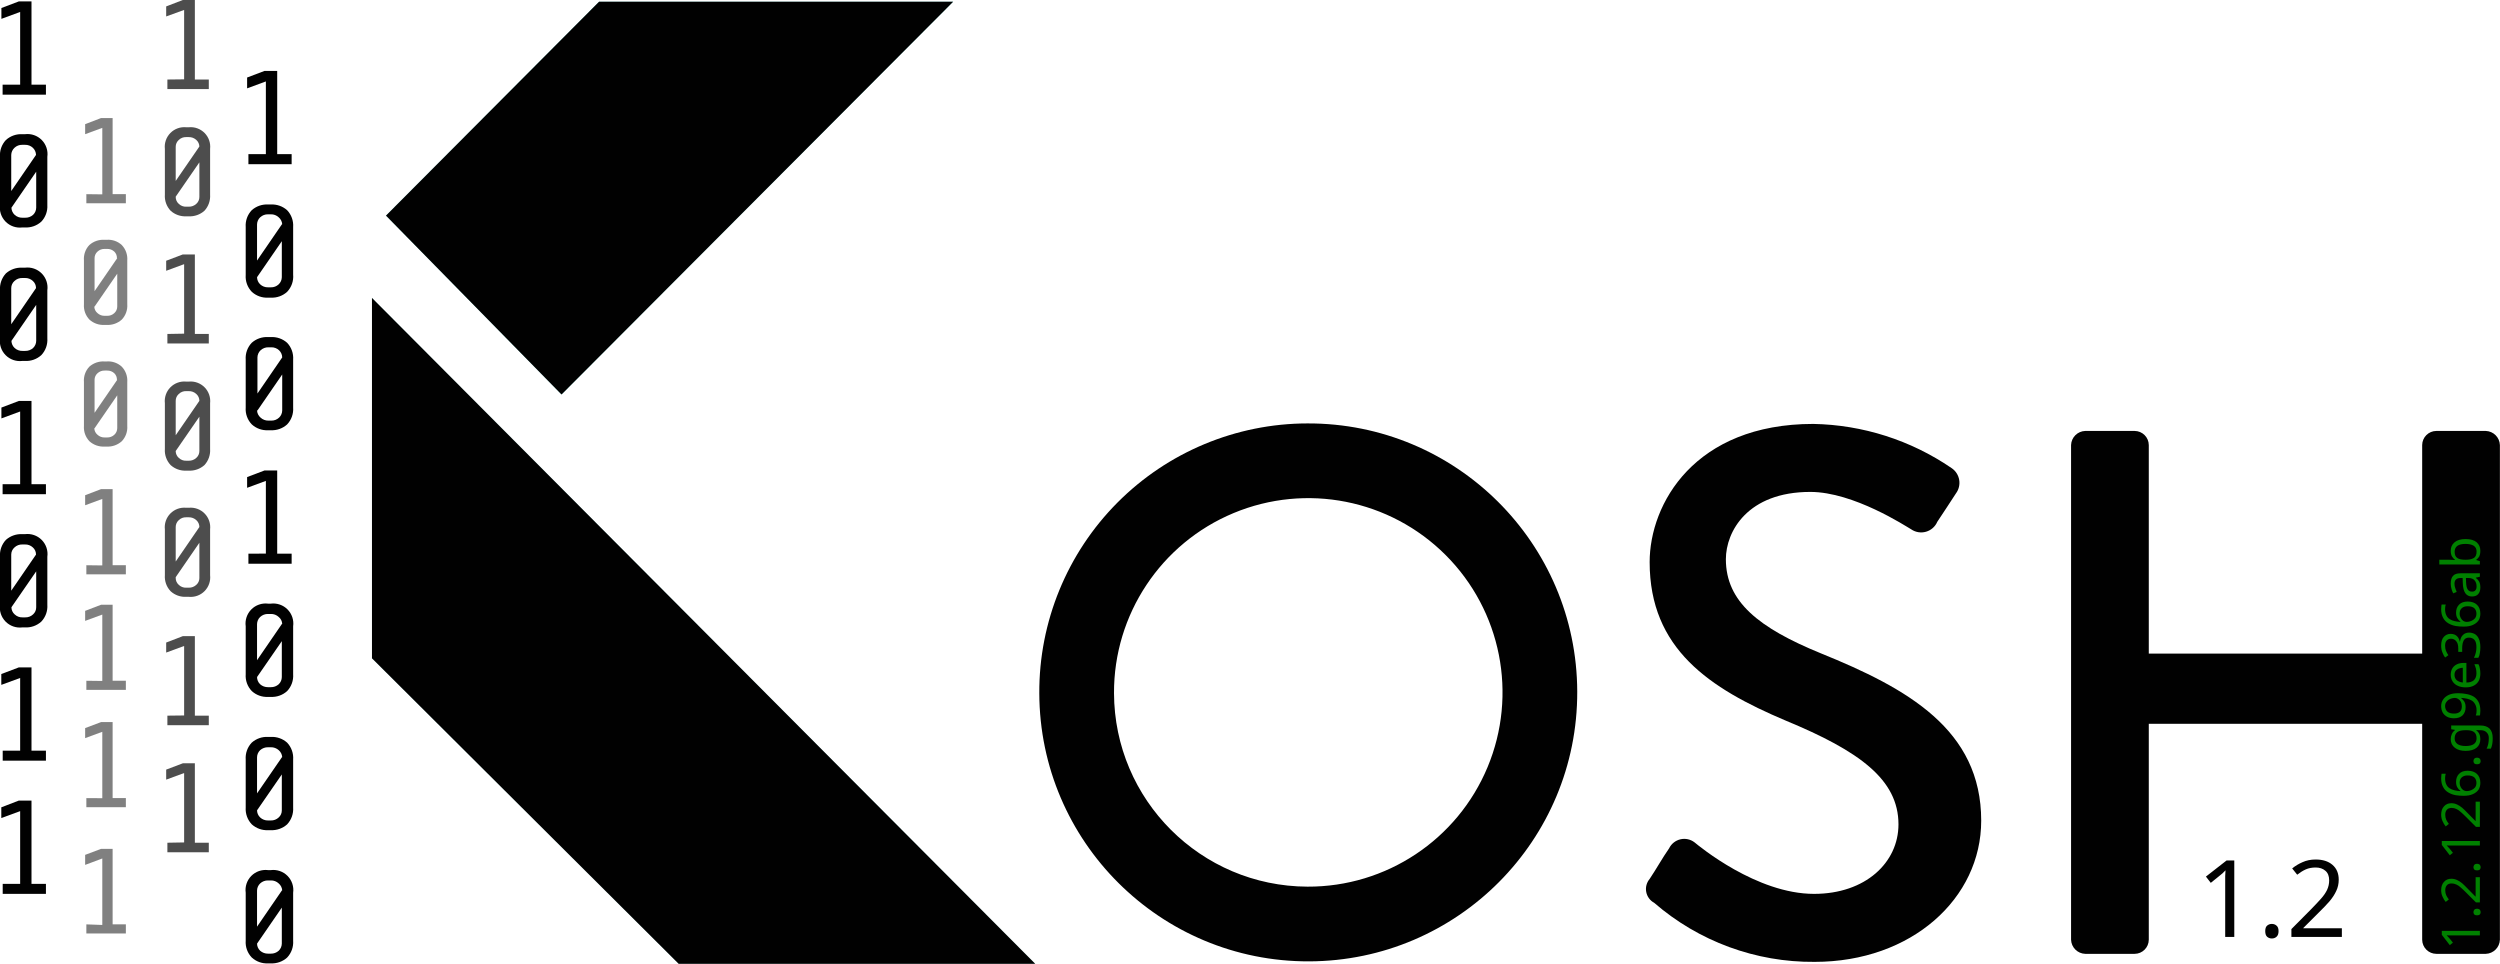
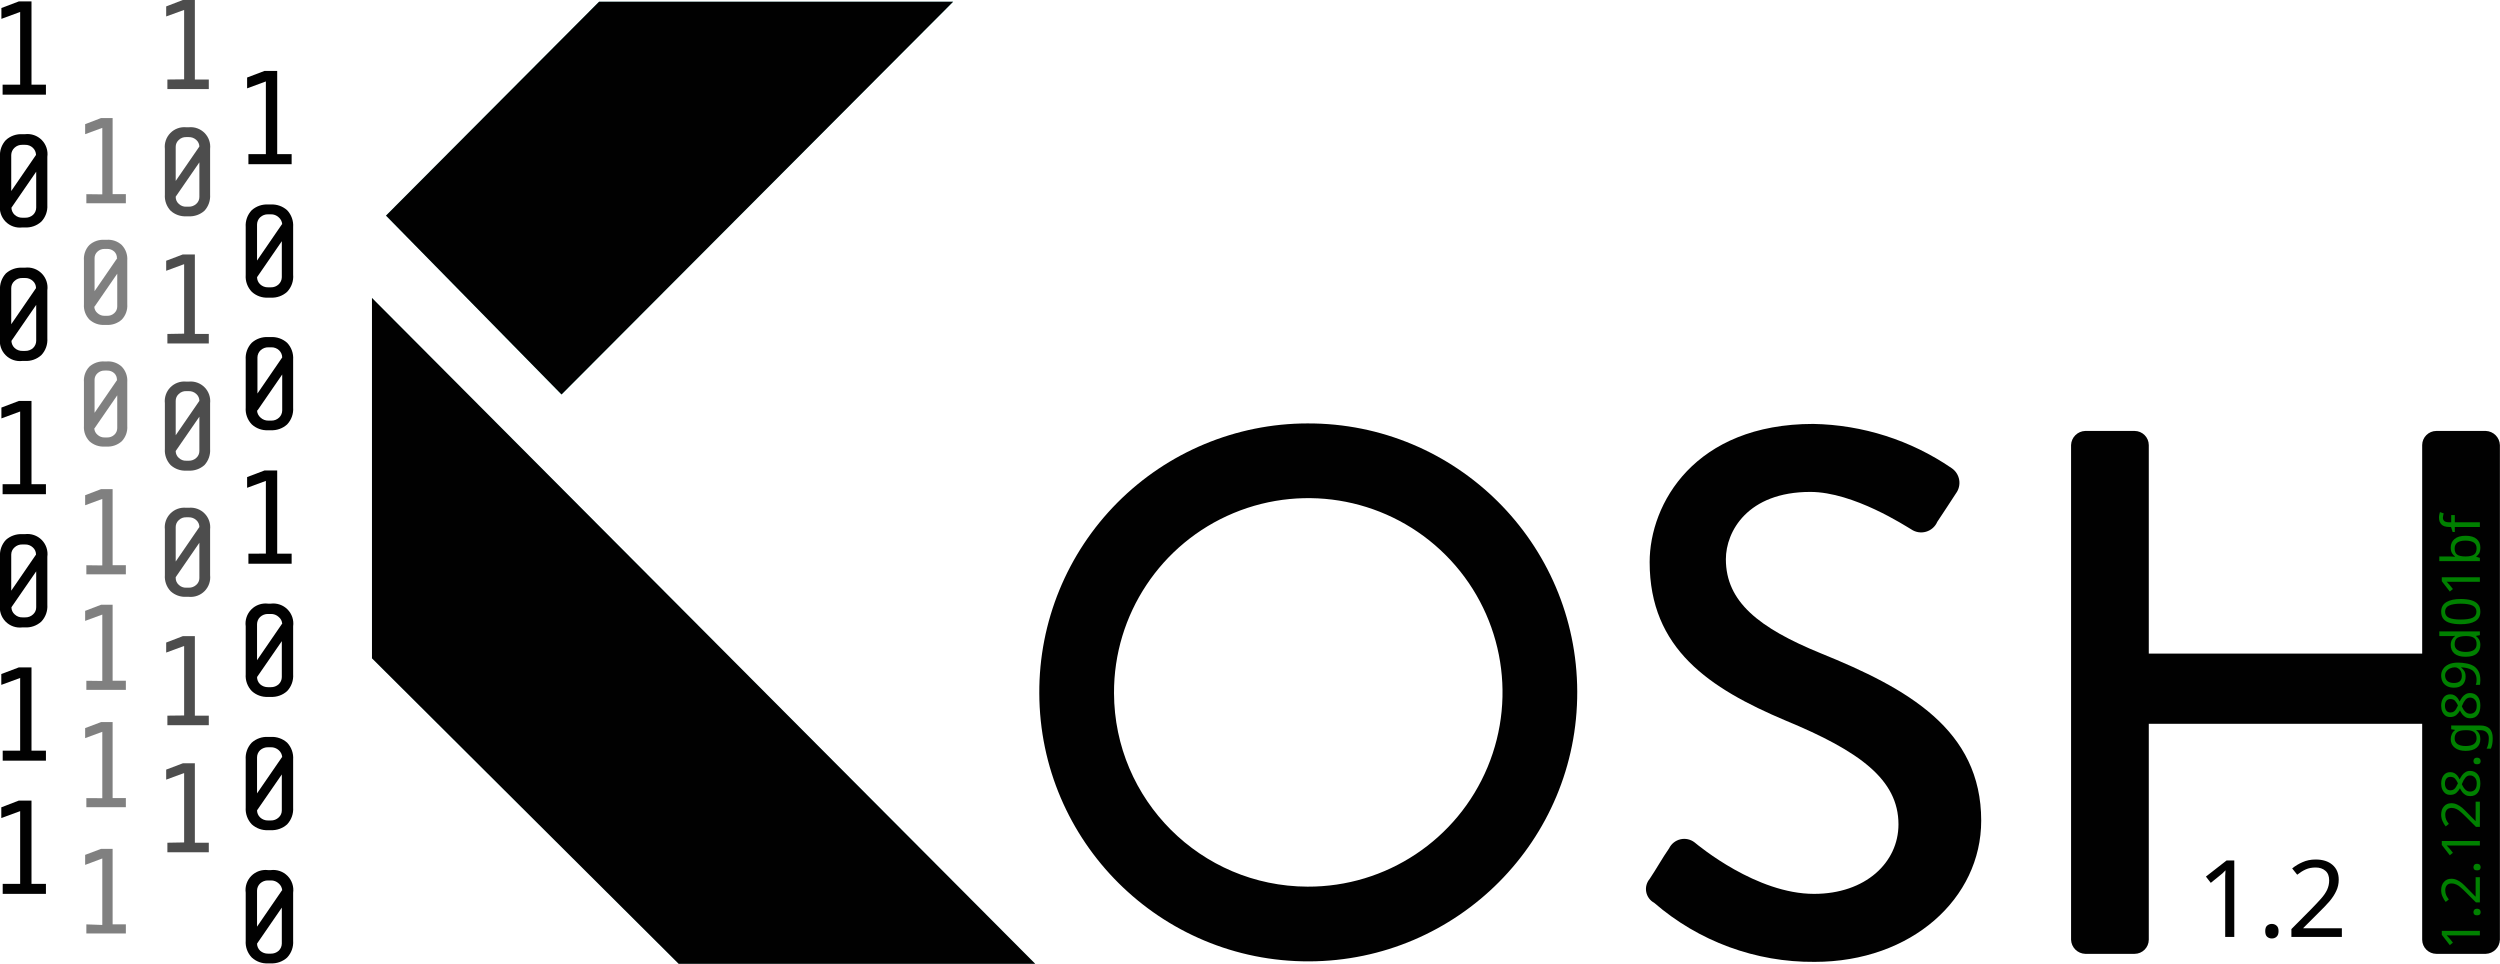
<svg xmlns="http://www.w3.org/2000/svg" viewBox="0 0 249.28 96.1" version="1.1" id="svg5833">
  <defs id="defs5750">
    <style id="style5748">.cls-1{isolation:isolate;}.cls-2,.cls-3,.cls-4,.cls-6{fill:#010101;}.cls-2,.cls-3,.cls-4,.cls-5{mix-blend-mode:multiply;}.cls-3{opacity:0.7;}.cls-4{opacity:0.5;}.cls-5{fill:#afdedc;}</style>
  </defs>
  <path class="cls-2" d="m 0.26,8.44 v 1 h 4.32 v -1 H 3.14 V 0.14 H 1.88 L 0.14,0.8 V 1.88 L 2.01,1.19 v 7.25 z" id="path5752" style="isolation:isolate;mix-blend-mode:multiply;fill:#010101" />
  <path class="cls-2" d="M 4.72,20.45 V 15.64 A 2,2 0 0 0 2.49,13.38 H 2.23 A 2.25,2.25 0 0 0 0.59,13.96 2.21,2.21 0 0 0 0,15.64 v 4.78 a 2,2 0 0 0 2.23,2.26 h 0.26 a 2.24,2.24 0 0 0 1.63,-0.58 2.21,2.21 0 0 0 0.6,-1.65 z m -1.13,-5 -2.47,3.6 v -3.6 a 1,1 0 0 1 0.32,-0.71 1.08,1.08 0 0 1 0.79,-0.3 h 0.26 a 1.09,1.09 0 0 1 0.79,0.3 1,1 0 0 1 0.31,0.68 z m -2.45,5.26 2.47,-3.59 v 3.59 A 1,1 0 0 1 3.3,21.42 1.13,1.13 0 0 1 2.51,21.71 H 2.25 A 1.11,1.11 0 0 1 1.46,21.42 1,1 0 0 1 1.14,20.71 Z" id="path5754" style="isolation:isolate;mix-blend-mode:multiply;fill:#010101" />
  <path class="cls-2" d="M 4.72,33.73 V 28.95 A 2,2 0 0 0 2.49,26.69 H 2.23 A 2.29,2.29 0 0 0 0.59,27.26 2.25,2.25 0 0 0 0,28.95 v 4.78 a 2,2 0 0 0 2.23,2.26 h 0.26 a 2.24,2.24 0 0 0 1.63,-0.58 2.21,2.21 0 0 0 0.6,-1.68 z m -1.13,-5 -2.47,3.6 v -3.6 a 0.94,0.94 0 0 1 0.32,-0.71 1.08,1.08 0 0 1 0.79,-0.3 h 0.26 a 1.09,1.09 0 0 1 0.79,0.3 0.93,0.93 0 0 1 0.31,0.68 z M 1.14,33.99 3.61,30.4 v 3.59 A 1,1 0 0 1 3.3,34.7 1.13,1.13 0 0 1 2.51,34.99 H 2.25 A 1.11,1.11 0 0 1 1.46,34.7 1,1 0 0 1 1.14,33.99 Z" id="path5756" style="isolation:isolate;mix-blend-mode:multiply;fill:#010101" />
  <path class="cls-2" d="m 0.26,48.28 v 1 h 4.32 v -1 H 3.14 v -8.3 H 1.88 l -1.74,0.66 v 1.08 l 1.87,-0.69 v 7.25 z" id="path5758" style="isolation:isolate;mix-blend-mode:multiply;fill:#010101" />
  <path class="cls-2" d="M 4.72,60.3 V 55.52 A 2,2 0 0 0 2.49,53.26 H 2.23 A 2.29,2.29 0 0 0 0.59,53.83 2.23,2.23 0 0 0 0,55.52 v 4.78 a 2,2 0 0 0 2.23,2.26 h 0.26 a 2.24,2.24 0 0 0 1.63,-0.58 2.21,2.21 0 0 0 0.6,-1.68 z m -1.13,-5 -2.47,3.6 v -3.6 a 0.94,0.94 0 0 1 0.32,-0.71 1.08,1.08 0 0 1 0.79,-0.3 h 0.26 a 1.09,1.09 0 0 1 0.79,0.3 0.93,0.93 0 0 1 0.31,0.68 z m -2.45,5.25 2.47,-3.58 v 3.58 A 0.93,0.93 0 0 1 3.3,61.26 1.09,1.09 0 0 1 2.51,61.56 H 2.25 A 1.08,1.08 0 0 1 1.46,61.26 0.94,0.94 0 0 1 1.14,60.55 Z" id="path5760" style="isolation:isolate;mix-blend-mode:multiply;fill:#010101" />
  <path class="cls-2" d="m 0.27,74.85 v 1 h 4.31 v -1 H 3.14 v -8.3 H 1.87 l -1.74,0.66 v 1.08 L 2.01,67.6 v 7.25 z" id="path5762" style="isolation:isolate;mix-blend-mode:multiply;fill:#010101" />
  <path class="cls-2" d="m 0.27,88.13 v 1 h 4.31 v -1 H 3.14 v -8.3 H 1.87 L 0.13,80.5 v 1.07 l 1.88,-0.69 v 7.25 z" id="path5764" style="isolation:isolate;mix-blend-mode:multiply;fill:#010101" />
  <path class="cls-2" d="m 24.77,15.37 v 1 h 4.31 v -1 h -1.44 v -8.3 h -1.26 l -1.74,0.66 v 1.08 l 1.87,-0.69 v 7.25 z" id="path5766" style="isolation:isolate;mix-blend-mode:multiply;fill:#010101" />
  <path class="cls-2" d="M 29.23,27.38 V 22.64 A 2.21,2.21 0 0 0 28.63,20.96 2.26,2.26 0 0 0 27,20.39 h -0.27 a 2.26,2.26 0 0 0 -1.63,0.57 2.21,2.21 0 0 0 -0.6,1.68 v 4.78 a 2.18,2.18 0 0 0 0.61,1.68 2.22,2.22 0 0 0 1.62,0.58 H 27 a 2.26,2.26 0 0 0 1.63,-0.58 2.21,2.21 0 0 0 0.6,-1.72 z m -1.13,-5 -2.47,3.6 v -3.6 a 1,1 0 0 1 0.31,-0.71 1.11,1.11 0 0 1 0.79,-0.3 H 27 a 1.09,1.09 0 0 1 0.79,0.3 1,1 0 0 1 0.35,0.68 z m -2.47,5.26 2.47,-3.59 v 3.59 a 1,1 0 0 1 -0.31,0.71 1.09,1.09 0 0 1 -0.79,0.3 h -0.27 a 1.11,1.11 0 0 1 -0.79,-0.3 1,1 0 0 1 -0.31,-0.71 z" id="path5768" style="isolation:isolate;mix-blend-mode:multiply;fill:#010101" />
  <path class="cls-2" d="M 29.23,40.64 V 35.86 A 2.21,2.21 0 0 0 28.63,34.18 2.26,2.26 0 0 0 27,33.61 h -0.27 a 2.26,2.26 0 0 0 -1.63,0.57 2.21,2.21 0 0 0 -0.6,1.68 v 4.78 a 2.18,2.18 0 0 0 0.61,1.68 2.22,2.22 0 0 0 1.62,0.58 H 27 a 2.26,2.26 0 0 0 1.63,-0.58 2.21,2.21 0 0 0 0.6,-1.68 z m -1.09,-5 -2.47,3.6 v -3.6 a 1,1 0 0 1 0.31,-0.71 1.11,1.11 0 0 1 0.79,-0.3 h 0.27 a 1.09,1.09 0 0 1 0.79,0.3 1,1 0 0 1 0.31,0.71 z m -2.47,5.29 2.47,-3.59 v 3.59 a 1,1 0 0 1 -0.31,0.71 1.09,1.09 0 0 1 -0.79,0.3 h -0.27 a 1.11,1.11 0 0 1 -0.79,-0.3 1,1 0 0 1 -0.35,-0.72 z" id="path5770" style="isolation:isolate;mix-blend-mode:multiply;fill:#010101" />
  <path class="cls-2" d="m 24.77,55.21 v 1 h 4.31 v -1 h -1.44 v -8.3 h -1.26 l -1.74,0.66 v 1.07 l 1.87,-0.69 v 7.25 z" id="path5772" style="isolation:isolate;mix-blend-mode:multiply;fill:#010101" />
  <path class="cls-2" d="M 29.23,67.23 V 62.45 A 2,2 0 0 0 27,60.19 h -0.27 a 2,2 0 0 0 -2.23,2.26 v 4.78 a 2.18,2.18 0 0 0 0.61,1.68 2.22,2.22 0 0 0 1.62,0.58 H 27 a 2.26,2.26 0 0 0 1.63,-0.58 2.21,2.21 0 0 0 0.6,-1.68 z m -1.13,-5 -2.47,3.6 v -3.6 a 1,1 0 0 1 0.31,-0.71 1.11,1.11 0 0 1 0.79,-0.3 H 27 a 1.09,1.09 0 0 1 0.79,0.3 0.93,0.93 0 0 1 0.35,0.68 z m -2.47,5.28 2.47,-3.58 v 3.58 A 1,1 0 0 1 27.79,68.23 1.13,1.13 0 0 1 27,68.52 h -0.27 a 1.15,1.15 0 0 1 -0.79,-0.29 1,1 0 0 1 -0.31,-0.75 z" id="path5774" style="isolation:isolate;mix-blend-mode:multiply;fill:#010101" />
  <path class="cls-2" d="M 29.23,80.52 V 75.74 A 2.22,2.22 0 0 0 28.63,74.05 2.26,2.26 0 0 0 27,73.48 h -0.27 a 2.26,2.26 0 0 0 -1.63,0.57 2.22,2.22 0 0 0 -0.6,1.69 v 4.78 a 2.21,2.21 0 0 0 0.61,1.68 2.26,2.26 0 0 0 1.62,0.58 H 27 a 2.3,2.3 0 0 0 1.63,-0.58 2.24,2.24 0 0 0 0.6,-1.68 z m -1.13,-5 -2.47,3.59 v -3.59 a 1,1 0 0 1 0.31,-0.72 1.15,1.15 0 0 1 0.79,-0.29 H 27 a 1.13,1.13 0 0 1 0.79,0.29 1,1 0 0 1 0.35,0.69 z m -2.47,5.28 2.47,-3.58 v 3.58 a 0.93,0.93 0 0 1 -0.31,0.71 1.09,1.09 0 0 1 -0.79,0.3 h -0.27 a 1.11,1.11 0 0 1 -0.79,-0.3 1,1 0 0 1 -0.31,-0.74 z" id="path5776" style="isolation:isolate;mix-blend-mode:multiply;fill:#010101" />
  <path class="cls-2" d="M 29.23,93.8 V 89.02 A 2,2 0 0 0 27,86.76 h -0.27 a 2,2 0 0 0 -2.23,2.26 v 4.78 a 2.18,2.18 0 0 0 0.61,1.68 2.22,2.22 0 0 0 1.62,0.58 H 27 a 2.26,2.26 0 0 0 1.63,-0.58 2.21,2.21 0 0 0 0.6,-1.68 z m -1.13,-5 -2.47,3.6 v -3.6 a 1,1 0 0 1 0.31,-0.71 1.11,1.11 0 0 1 0.79,-0.3 H 27 a 1.09,1.09 0 0 1 0.79,0.3 1,1 0 0 1 0.35,0.68 z m -2.47,5.29 2.47,-3.59 v 3.59 A 1,1 0 0 1 27.79,94.8 1.13,1.13 0 0 1 27,95.09 H 26.73 A 1.15,1.15 0 0 1 25.94,94.8 1,1 0 0 1 25.63,94.06 Z" id="path5778" style="isolation:isolate;mix-blend-mode:multiply;fill:#010101" />
  <path class="cls-3" d="m 16.69,7.93 v 0.95 h 4.13 V 7.93 H 19.43 V 0 h -1.2 l -1.66,0.64 v 1 l 1.79,-0.65 v 6.92 z" id="path5780" style="opacity:0.7;isolation:isolate;mix-blend-mode:multiply;fill:#010101" />
  <path class="cls-3" d="m 20.95,19.41 v -4.56 a 1.95,1.95 0 0 0 -2.13,-2.16 h -0.25 a 1.95,1.95 0 0 0 -2.13,2.16 v 4.56 a 2.12,2.12 0 0 0 0.58,1.61 2.17,2.17 0 0 0 1.55,0.55 h 0.25 a 2.2,2.2 0 0 0 1.56,-0.55 2.15,2.15 0 0 0 0.57,-1.61 z m -1.07,-4.8 -2.36,3.43 v -3.4 a 0.9,0.9 0 0 1 0.3,-0.68 1,1 0 0 1 0.75,-0.29 h 0.25 a 1.06,1.06 0 0 1 0.76,0.29 0.9,0.9 0 0 1 0.3,0.68 z m -2.36,5 2.36,-3.42 v 3.45 a 0.9,0.9 0 0 1 -0.3,0.68 1.06,1.06 0 0 1 -0.76,0.29 h -0.25 a 1,1 0 0 1 -0.75,-0.29 0.9,0.9 0 0 1 -0.3,-0.68 z" id="path5782" style="opacity:0.7;isolation:isolate;mix-blend-mode:multiply;fill:#010101" />
  <path class="cls-3" d="m 16.69,33.3 v 0.95 h 4.13 V 33.3 h -1.39 v -7.93 h -1.2 L 16.57,26 v 1 l 1.79,-0.66 v 6.93 z" id="path5784" style="opacity:0.7;isolation:isolate;mix-blend-mode:multiply;fill:#010101" />
  <path class="cls-3" d="m 20.95,44.77 v -4.56 a 1.95,1.95 0 0 0 -2.13,-2.16 h -0.25 a 1.95,1.95 0 0 0 -2.13,2.16 v 4.56 a 2.12,2.12 0 0 0 0.58,1.61 2.17,2.17 0 0 0 1.55,0.55 h 0.25 a 2.2,2.2 0 0 0 1.56,-0.55 2.15,2.15 0 0 0 0.57,-1.61 z m -1.07,-4.8 -2.36,3.43 v -3.43 a 0.9,0.9 0 0 1 0.3,-0.68 1,1 0 0 1 0.75,-0.29 h 0.25 a 1.06,1.06 0 0 1 0.76,0.29 0.9,0.9 0 0 1 0.3,0.68 z m -2.36,5 2.36,-3.42 v 3.42 a 0.9,0.9 0 0 1 -0.3,0.68 1.06,1.06 0 0 1 -0.76,0.29 h -0.25 a 1,1 0 0 1 -0.75,-0.29 0.9,0.9 0 0 1 -0.3,-0.64 z" id="path5786" style="opacity:0.7;isolation:isolate;mix-blend-mode:multiply;fill:#010101" />
  <path class="cls-3" d="m 16.69,71.36 v 0.95 h 4.13 v -0.95 h -1.39 v -7.93 h -1.2 l -1.66,0.64 v 1 l 1.79,-0.66 v 6.93 z" id="path5788" style="opacity:0.7;isolation:isolate;mix-blend-mode:multiply;fill:#010101" />
  <path class="cls-3" d="m 20.95,57.35 v -4.56 a 1.95,1.95 0 0 0 -2.13,-2.16 h -0.25 a 1.95,1.95 0 0 0 -2.13,2.16 v 4.56 a 2.1,2.1 0 0 0 0.58,1.61 2.13,2.13 0 0 0 1.55,0.55 h 0.25 a 1.95,1.95 0 0 0 2.13,-2.16 z m -1.07,-4.8 -2.36,3.44 v -3.44 a 0.91,0.91 0 0 1 0.3,-0.68 1,1 0 0 1 0.75,-0.29 h 0.25 a 1.06,1.06 0 0 1 0.76,0.29 0.91,0.91 0 0 1 0.3,0.68 z m -2.36,5 2.36,-3.43 v 3.52 a 0.89,0.89 0 0 1 -0.3,0.67 1.06,1.06 0 0 1 -0.76,0.29 h -0.25 a 1,1 0 0 1 -0.75,-0.29 0.89,0.89 0 0 1 -0.3,-0.67 z" id="path5790" style="opacity:0.7;isolation:isolate;mix-blend-mode:multiply;fill:#010101" />
  <path class="cls-3" d="m 16.69,84.03 v 0.95 h 4.13 v -0.95 h -1.39 v -7.92 h -1.2 l -1.66,0.63 v 1 l 1.79,-0.66 V 84 Z" id="path5792" style="opacity:0.7;isolation:isolate;mix-blend-mode:multiply;fill:#010101" />
  <path class="cls-4" d="m 8.61,19.36 v 0.91 h 3.94 v -0.91 h -1.32 v -7.59 h -1.15 l -1.59,0.61 v 1 l 1.71,-0.63 v 6.63 z" id="path5794" style="opacity:0.5;isolation:isolate;mix-blend-mode:multiply;fill:#010101" />
  <path class="cls-4" d="m 12.69,30.34 v -4.37 a 2,2 0 0 0 -0.55,-1.54 2,2 0 0 0 -1.49,-0.52 h -0.24 a 2.09,2.09 0 0 0 -1.5,0.52 2,2 0 0 0 -0.54,1.54 v 4.37 a 2,2 0 0 0 0.55,1.53 2.07,2.07 0 0 0 1.49,0.53 h 0.24 a 2.09,2.09 0 0 0 1.49,-0.53 2,2 0 0 0 0.55,-1.53 z m -1,-4.6 -2.26,3.29 v -3.29 a 0.87,0.87 0 0 1 0.29,-0.65 1,1 0 0 1 0.72,-0.27 h 0.24 a 1,1 0 0 1 0.72,0.27 0.87,0.87 0 0 1 0.26,0.65 z m -2.26,4.83 2.26,-3.28 v 3.28 a 0.87,0.87 0 0 1 -0.29,0.65 1,1 0 0 1 -0.72,0.27 H 10.44 A 1,1 0 0 1 9.72,31.22 0.87,0.87 0 0 1 9.4,30.57 Z" id="path5796" style="opacity:0.5;isolation:isolate;mix-blend-mode:multiply;fill:#010101" />
  <path class="cls-4" d="m 8.61,67.88 v 0.91 h 3.94 V 67.88 H 11.23 V 60.3 h -1.15 l -1.59,0.61 v 1 l 1.71,-0.63 v 6.62 z" id="path5798" style="opacity:0.5;isolation:isolate;mix-blend-mode:multiply;fill:#010101" />
  <path class="cls-4" d="m 8.61,92.17 v 0.91 h 3.94 v -0.91 h -1.32 v -7.53 h -1.15 l -1.59,0.6 v 1 L 10.2,85.6 v 6.63 z" id="path5800" style="opacity:0.5;isolation:isolate;mix-blend-mode:multiply;fill:#010101" />
  <path class="cls-4" d="m 8.61,56.36 v 0.91 h 3.94 v -0.91 h -1.32 v -7.59 h -1.15 l -1.59,0.61 v 1 l 1.71,-0.63 v 6.63 z" id="path5802" style="opacity:0.5;isolation:isolate;mix-blend-mode:multiply;fill:#010101" />
  <path class="cls-4" d="M 12.69,42.47 V 38.1 a 2,2 0 0 0 -0.55,-1.54 2,2 0 0 0 -1.49,-0.52 h -0.24 a 2.09,2.09 0 0 0 -1.5,0.52 2,2 0 0 0 -0.54,1.54 v 4.37 a 2,2 0 0 0 0.55,1.53 2.07,2.07 0 0 0 1.49,0.53 h 0.24 A 2.09,2.09 0 0 0 12.14,44 2,2 0 0 0 12.69,42.47 Z m -1,-4.6 -2.26,3.29 v -3.29 a 0.87,0.87 0 0 1 0.29,-0.65 1,1 0 0 1 0.72,-0.27 h 0.24 a 1,1 0 0 1 0.72,0.27 0.87,0.87 0 0 1 0.26,0.65 z m -2.26,4.83 2.26,-3.28 v 3.28 a 0.89,0.89 0 0 1 -0.29,0.65 1,1 0 0 1 -0.72,0.27 H 10.44 A 1,1 0 0 1 9.72,43.35 0.89,0.89 0 0 1 9.4,42.7 Z" id="path5804" style="opacity:0.5;isolation:isolate;mix-blend-mode:multiply;fill:#010101" />
  <path class="cls-4" d="m 8.61,79.58 v 0.91 h 3.94 V 79.58 H 11.23 V 72 h -1.15 l -1.59,0.6 v 1 l 1.71,-0.63 v 6.62 z" id="path5806" style="opacity:0.5;isolation:isolate;mix-blend-mode:multiply;fill:#010101" />
  <polygon class="cls-5" points="37.09,29.71 37.09,65.64 67.67,96.1 103.22,96.1 " id="polygon5808" style="isolation:isolate;mix-blend-mode:multiply;fill:#afdedc" />
  <polygon class="cls-5" points="55.99,39.33 95.04,0.17 59.74,0.17 38.49,21.5 " id="polygon5810" style="isolation:isolate;mix-blend-mode:multiply;fill:#afdedc" />
  <polygon class="cls-5" points="55.99,39.33 95.04,0.17 59.74,0.17 38.49,21.5 " id="polygon5812" style="isolation:isolate;mix-blend-mode:multiply;fill:#afdedc" />
  <polygon class="cls-6" points="55.99,39.33 95.04,0.17 59.74,0.17 38.49,21.5 " id="polygon5814" style="isolation:isolate;fill:#010101" />
  <polygon class="cls-6" points="37.09,29.71 37.09,65.64 67.67,96.1 103.22,96.1 " id="polygon5816" style="isolation:isolate;fill:#010101" />
  <path class="cls-6" d="m 130.37,42.22 a 26.82,26.82 0 1 1 -26.74,26.9 26.78,26.78 0 0 1 26.74,-26.9 z m 0,46.19 a 19.37,19.37 0 1 0 -19.29,-19.29 19.36,19.36 0 0 0 19.29,19.29 z" id="path5818" style="isolation:isolate;fill:#010101" />
  <path class="cls-6" d="m 164.49,87.64 c 0.67,-1 1.27,-2.09 1.94,-3.05 a 1.68,1.68 0 0 1 2.53,-0.6 c 0.45,0.37 6.19,5.14 11.92,5.14 5.14,0 8.42,-3.13 8.42,-6.93 0,-4.47 -3.88,-7.3 -11.25,-10.35 -7.6,-3.21 -13.56,-7.15 -13.56,-15.8 0,-5.81 4.47,-13.78 16.32,-13.78 a 25.25,25.25 0 0 1 13.78,4.4 1.77,1.77 0 0 1 0.44,2.53 c -0.59,0.9 -1.26,1.94 -1.86,2.83 a 1.75,1.75 0 0 1 -2.6,0.75 c -0.53,-0.3 -5.74,-3.73 -10.06,-3.73 -6.26,0 -8.42,3.95 -8.42,6.71 0,4.24 3.28,6.85 9.46,9.38 8.64,3.5 16,7.6 16,16.69 0,7.75 -6.93,14.08 -16.61,14.08 a 24.11,24.11 0 0 1 -16,-5.89 1.56,1.56 0 0 1 -0.45,-2.38 z" id="path5820" style="isolation:isolate;fill:#010101" />
  <path class="cls-6" d="m 206.51,44.38 a 1.46,1.46 0 0 1 1.42,-1.41 h 4.91 a 1.42,1.42 0 0 1 1.42,1.41 v 20.79 h 27.26 V 44.38 a 1.42,1.42 0 0 1 1.42,-1.41 h 4.92 a 1.46,1.46 0 0 1 1.41,1.41 V 93.7 a 1.46,1.46 0 0 1 -1.41,1.41 h -4.92 A 1.42,1.42 0 0 1 241.52,93.7 V 72.17 H 214.26 V 93.7 a 1.42,1.42 0 0 1 -1.42,1.41 h -4.91 a 1.46,1.46 0 0 1 -1.42,-1.41 z" id="path5822" style="isolation:isolate;fill:#010101" />
  <text xml:space="preserve" style="font-style:normal;font-weight:normal;font-size:40px;line-height:1.25;font-family:sans-serif;letter-spacing:0px;word-spacing:0px;fill:#010101;fill-opacity:1;stroke:none;" x="219.004" y="93.422" id="text4318">
    <tspan id="tspan4316" x="219.004" y="93.422" style="font-style:normal;font-variant:normal;font-weight:normal;font-stretch:normal;font-size:10.667px;font-family:sans-serif;-inkscape-font-specification:'sans-serif, Normal';font-variant-ligatures:normal;font-variant-caps:normal;font-variant-numeric:normal;font-feature-settings:normal;text-align:start;writing-mode:lr-tb;text-anchor:start;fill:#010101;fill-opacity:1;">1.2</tspan>
  </text>
  <text xml:space="preserve" style="font-style:normal;font-weight:normal;font-size:40px;line-height:1.25;font-family:sans-serif;letter-spacing:0px;word-spacing:0px;fill:#000000;fill-opacity:1;stroke:none" x="-94.71" y="247.271" id="text4402" transform="rotate(-90)">
-     <tspan id="tspan4400" x="-94.71" y="247.271" style="font-style:normal;font-variant:normal;font-weight:normal;font-stretch:normal;font-size:5.333px;font-family:sans-serif;-inkscape-font-specification:'sans-serif, Normal';font-variant-ligatures:normal;font-variant-caps:normal;font-variant-numeric:normal;font-feature-settings:normal;text-align:start;writing-mode:lr-tb;text-anchor:start;fill:#008000">1.2.126.g9e36ab</tspan>
+     <tspan id="tspan4400" x="-94.71" y="247.271" style="font-style:normal;font-variant:normal;font-weight:normal;font-stretch:normal;font-size:5.333px;font-family:sans-serif;-inkscape-font-specification:'sans-serif, Normal';font-variant-ligatures:normal;font-variant-caps:normal;font-variant-numeric:normal;font-feature-settings:normal;text-align:start;writing-mode:lr-tb;text-anchor:start;fill:#008000">1.2.128.g89d01bf </tspan>
  </text>
</svg>
